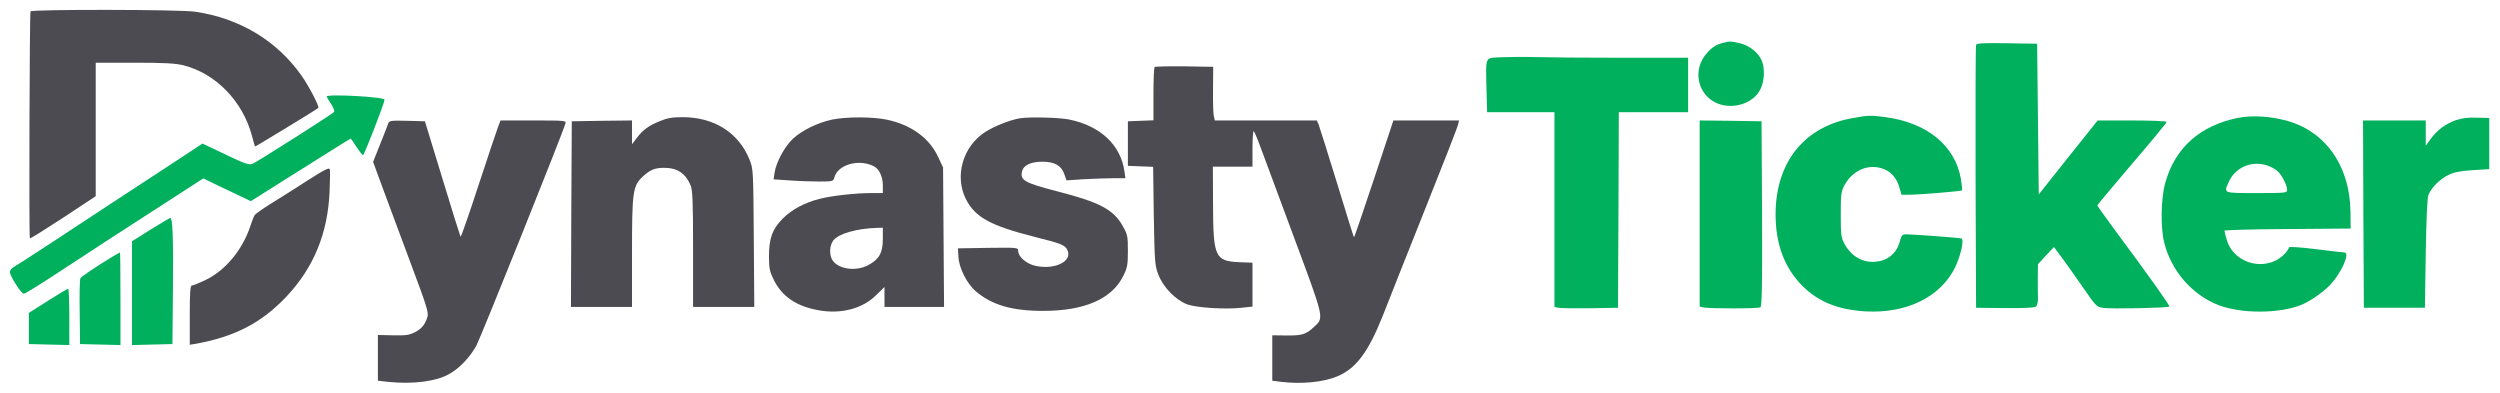
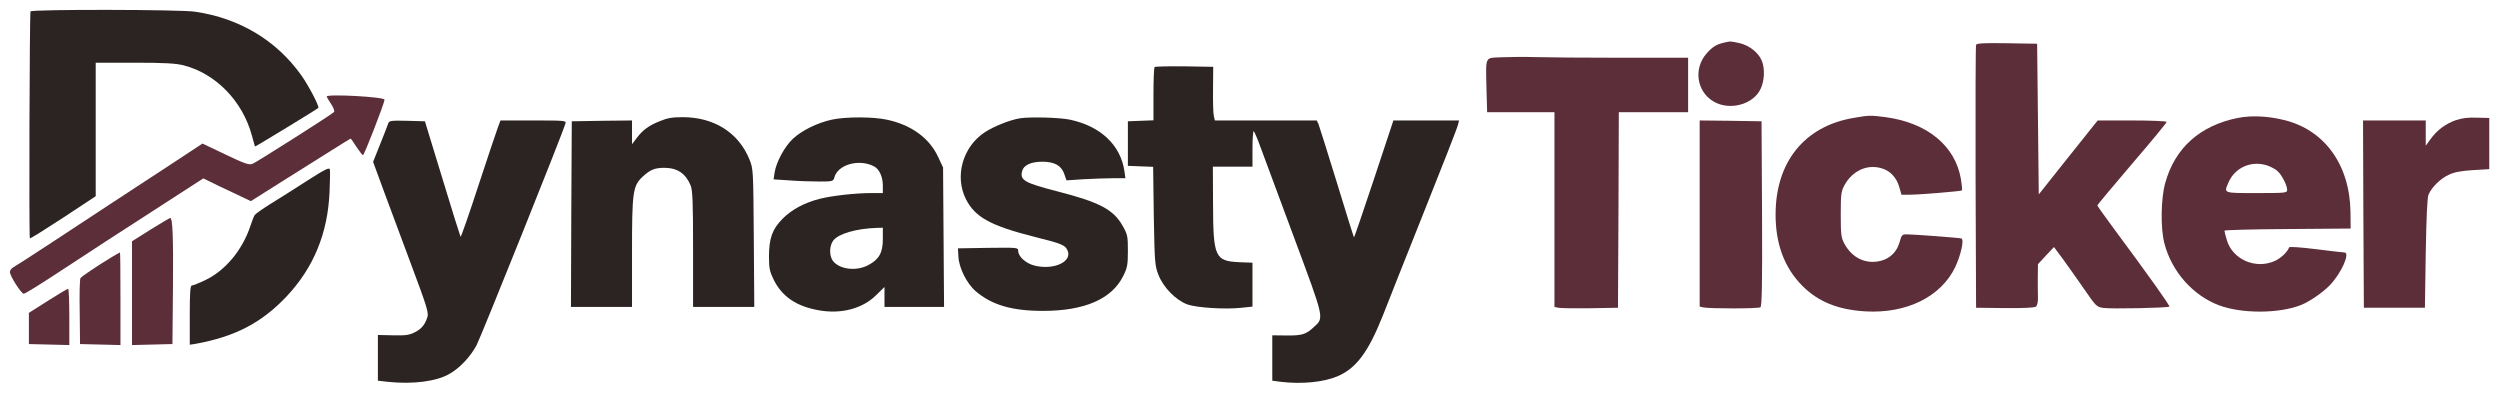
<svg xmlns="http://www.w3.org/2000/svg" viewBox="0 0 363.6 57.12" fill="none" role="img" aria-label="Dynasty Ticker">
-   <g transform="translate(0,57.12) scale(0.024,-0.024)" fill="#4b4b51" stroke="none">
+   <g transform="translate(0,57.12) scale(0.024,-0.024)" fill="#2c2422" stroke="none">
    <path d="M185 2311 c-6 -11 -10 -1369 -4 -1375 3 -3 93 54 202 125 l197 130 0 405 0 404 236 0 c182 0 250 -4 297 -16 195 -50 357 -217 413 -424 10 -36 18 -66 19 -68 2 -2 375 225 384 234 8 8 -59 136 -104 199 -151 211 -373 344 -642 384 -90 14 -989 15 -998 2z" />
    <path d="M6997 1974 c-4 -4 -7 -78 -7 -165 l0 -158 -77 -3 -78 -3 0 -135 0 -135 76 -3 77 -3 4 -297 c5 -278 6 -301 28 -357 29 -76 105 -154 176 -180 57 -20 230 -31 328 -20 l66 7 0 133 0 133 -79 3 c-149 7 -159 30 -160 357 l-1 222 120 0 120 0 0 112 c0 62 4 108 8 103 5 -6 23 -48 40 -95 17 -47 108 -292 202 -544 188 -506 185 -490 122 -548 -47 -44 -72 -52 -164 -51 l-88 1 0 -138 0 -137 53 -7 c128 -15 258 -2 343 34 113 49 185 145 273 365 32 83 147 371 254 640 108 270 199 502 202 518 l7 27 -199 0 -199 0 -118 -356 c-65 -195 -119 -354 -121 -352 -2 2 -49 152 -104 333 -56 182 -106 340 -111 353 l-10 22 -309 0 -309 0 -6 26 c-4 14 -6 88 -5 163 l1 136 -174 3 c-96 1 -177 -1 -181 -4z" />
    <path d="M3999 1646 c-68 -27 -104 -54 -141 -103 l-28 -37 0 72 0 72 -182 -2 -183 -3 -3 -562 -2 -563 185 0 185 0 0 328 c0 368 5 404 62 459 47 44 75 56 133 56 79 0 129 -33 160 -106 12 -30 15 -94 15 -387 l0 -350 186 0 185 0 -3 418 c-3 409 -3 418 -26 475 -66 163 -214 257 -406 257 -62 0 -95 -6 -137 -24z" />
    <path d="M5041 1655 c-87 -19 -181 -65 -235 -115 -51 -47 -102 -142 -112 -206 l-6 -41 93 -6 c50 -4 132 -7 180 -7 85 0 89 1 95 24 20 79 151 116 242 67 31 -17 52 -63 52 -116 l0 -45 -72 0 c-93 0 -237 -16 -311 -35 -91 -23 -168 -64 -223 -119 -64 -64 -84 -120 -84 -231 0 -71 4 -90 30 -143 51 -100 136 -158 270 -182 136 -25 266 9 349 91 l51 50 0 -60 0 -61 181 0 180 0 -3 423 -3 422 -29 62 c-53 116 -164 197 -313 228 -85 18 -247 18 -332 0z m309 -724 c0 -83 -23 -123 -89 -158 -74 -39 -177 -25 -215 28 -22 32 -20 91 4 122 32 41 140 72 263 76 l37 1 0 -69z" />
    <path d="M6180 1663 c-60 -10 -153 -47 -210 -83 -136 -88 -187 -268 -116 -408 56 -109 149 -160 418 -228 164 -41 182 -49 197 -81 31 -68 -81 -121 -198 -93 -54 13 -101 55 -101 91 0 19 -7 19 -182 17 l-183 -3 3 -50 c3 -68 51 -164 105 -210 97 -83 219 -119 407 -119 253 0 418 72 487 212 25 50 28 68 28 152 0 88 -2 99 -31 150 -56 100 -139 144 -395 210 -202 52 -229 68 -215 123 9 36 53 57 123 57 74 0 116 -24 133 -76 l13 -37 105 7 c58 3 138 6 179 6 l73 0 -6 43 c-23 158 -145 273 -331 312 -62 13 -243 18 -303 8z" />
    <path d="M2353 1633 c-3 -10 -25 -67 -49 -126 l-43 -108 65 -177 c36 -97 112 -302 169 -454 86 -229 103 -282 96 -306 -14 -47 -34 -73 -76 -95 -33 -17 -55 -21 -132 -19 l-93 2 0 -139 0 -138 61 -7 c154 -16 296 3 374 49 63 36 126 104 163 173 26 49 524 1289 539 1345 5 16 -9 17 -194 17 l-200 0 -14 -37 c-8 -21 -62 -181 -119 -355 -57 -175 -106 -315 -109 -313 -2 3 -52 161 -110 353 l-106 347 -108 3 c-96 2 -108 1 -114 -15z" />
    <path d="M1860 1284 c-74 -48 -174 -111 -223 -141 -48 -30 -90 -60 -94 -67 -4 -6 -17 -38 -28 -72 -48 -141 -150 -263 -268 -320 -39 -19 -77 -34 -84 -34 -10 0 -13 -41 -13 -180 l0 -179 33 5 c240 43 403 128 553 287 164 174 250 382 261 632 3 66 4 128 2 138 -3 14 -28 2 -139 -69z" />
  </g>
-   <g transform="translate(0,57.12) scale(0.024,-0.024)" fill="#00b05c" stroke="none">
+   <g transform="translate(0,57.12) scale(0.024,-0.024)" fill="#5c2e3a" stroke="none">
    <path d="M10445 2121 c-45 -11 -69 -26 -103 -65 -81 -92 -60 -231 42 -291 98 -58 243 -18 286 78 23 49 26 124 6 170 -20 49 -77 93 -136 106 -56 12 -52 12 -95 2z" />
    <path d="M11975 2108 c-3 -7 -4 -368 -3 -803 l3 -790 175 -2 c118 -1 178 2 188 9 8 7 13 29 12 57 -1 25 -1 81 -1 123 l1 77 48 52 49 52 55 -74 c30 -41 87 -122 128 -181 71 -103 75 -108 116 -114 49 -7 391 0 400 8 5 6 -118 178 -349 490 -48 65 -87 120 -87 123 0 4 95 117 210 252 116 135 210 249 210 254 0 5 -94 9 -209 9 l-209 0 -179 -224 -178 -224 -5 457 -5 456 -183 3 c-140 2 -184 0 -187 -10z" />
    <path d="M9099 2033 c-103 -5 -95 12 -91 -190 l4 -143 204 0 204 0 0 -590 0 -590 23 -5 c12 -3 99 -4 192 -3 l170 3 3 593 2 592 210 0 210 0 0 165 0 165 -403 0 c-222 0 -457 2 -523 4 -65 2 -158 1 -205 -1z" />
    <path d="M1980 1795 c0 -3 12 -24 27 -46 15 -23 22 -43 17 -48 -20 -19 -471 -305 -494 -314 -21 -8 -48 1 -164 57 l-139 66 -196 -129 c-108 -70 -268 -176 -356 -233 -88 -58 -252 -165 -365 -240 -113 -74 -215 -140 -228 -147 -12 -6 -22 -20 -22 -29 0 -25 69 -132 84 -132 8 0 90 51 185 113 241 158 380 249 660 429 l243 157 39 -19 c21 -11 86 -42 144 -69 l105 -50 187 118 c104 65 239 150 301 189 63 40 115 72 117 72 2 0 17 -22 35 -50 18 -27 35 -50 40 -50 7 0 131 317 130 336 0 17 -350 36 -350 19z" />
    <path d="M11230 1665 c-296 -51 -470 -268 -470 -585 0 -180 54 -323 162 -432 97 -97 216 -145 383 -155 249 -14 456 88 543 267 35 74 56 169 38 175 -13 4 -290 25 -333 25 -26 0 -30 -5 -41 -46 -16 -58 -56 -99 -112 -114 -91 -24 -175 15 -223 103 -20 37 -22 57 -22 177 0 120 2 140 22 177 48 88 138 130 226 103 52 -15 91 -57 107 -115 l13 -45 47 0 c61 0 314 21 319 26 3 3 0 34 -6 70 -35 201 -204 340 -456 374 -93 12 -100 12 -197 -5z" />
    <path d="M13565 1666 c-231 -45 -385 -181 -444 -396 -26 -94 -29 -272 -5 -364 44 -171 172 -316 331 -376 139 -52 365 -51 498 2 50 20 128 73 172 118 70 71 128 200 90 200 -7 0 -84 9 -172 20 -97 12 -161 16 -163 11 -9 -27 -50 -66 -86 -82 -116 -53 -256 8 -291 125 -8 27 -15 53 -15 58 0 4 172 9 383 10 l382 3 -1 100 c-4 287 -158 499 -404 558 -97 24 -196 28 -275 13z m178 -290 c21 -8 48 -22 59 -33 26 -23 58 -86 58 -113 0 -19 -5 -20 -185 -20 -204 0 -199 -2 -171 63 39 93 142 137 239 103z" />
    <path d="M14883 1652 c-63 -22 -115 -61 -154 -115 l-29 -40 0 76 0 77 -190 0 -190 0 2 -567 3 -568 185 0 185 0 5 330 c4 220 9 339 17 356 20 45 71 96 121 119 34 17 74 24 147 29 l100 6 0 155 0 155 -75 2 c-52 2 -91 -3 -127 -15z" />
    <path d="M10300 1086 l0 -564 23 -5 c39 -8 331 -8 345 1 9 7 12 127 10 568 l-3 559 -187 3 -188 2 0 -564z" />
    <path d="M913 989 l-113 -71 0 -314 0 -315 123 3 122 3 3 330 c3 316 -2 436 -16 434 -4 0 -58 -32 -119 -70z" />
    <path d="M669 817 c-85 -52 -173 -111 -181 -122 -5 -5 -7 -98 -5 -205 l2 -195 123 -3 122 -3 0 281 c0 154 -1 280 -3 280 -2 0 -28 -15 -58 -33z" />
    <path d="M290 557 l-115 -73 0 -95 0 -94 123 -3 122 -3 0 171 c0 93 -3 170 -7 170 -5 0 -60 -33 -123 -73z" />
  </g>
</svg>
